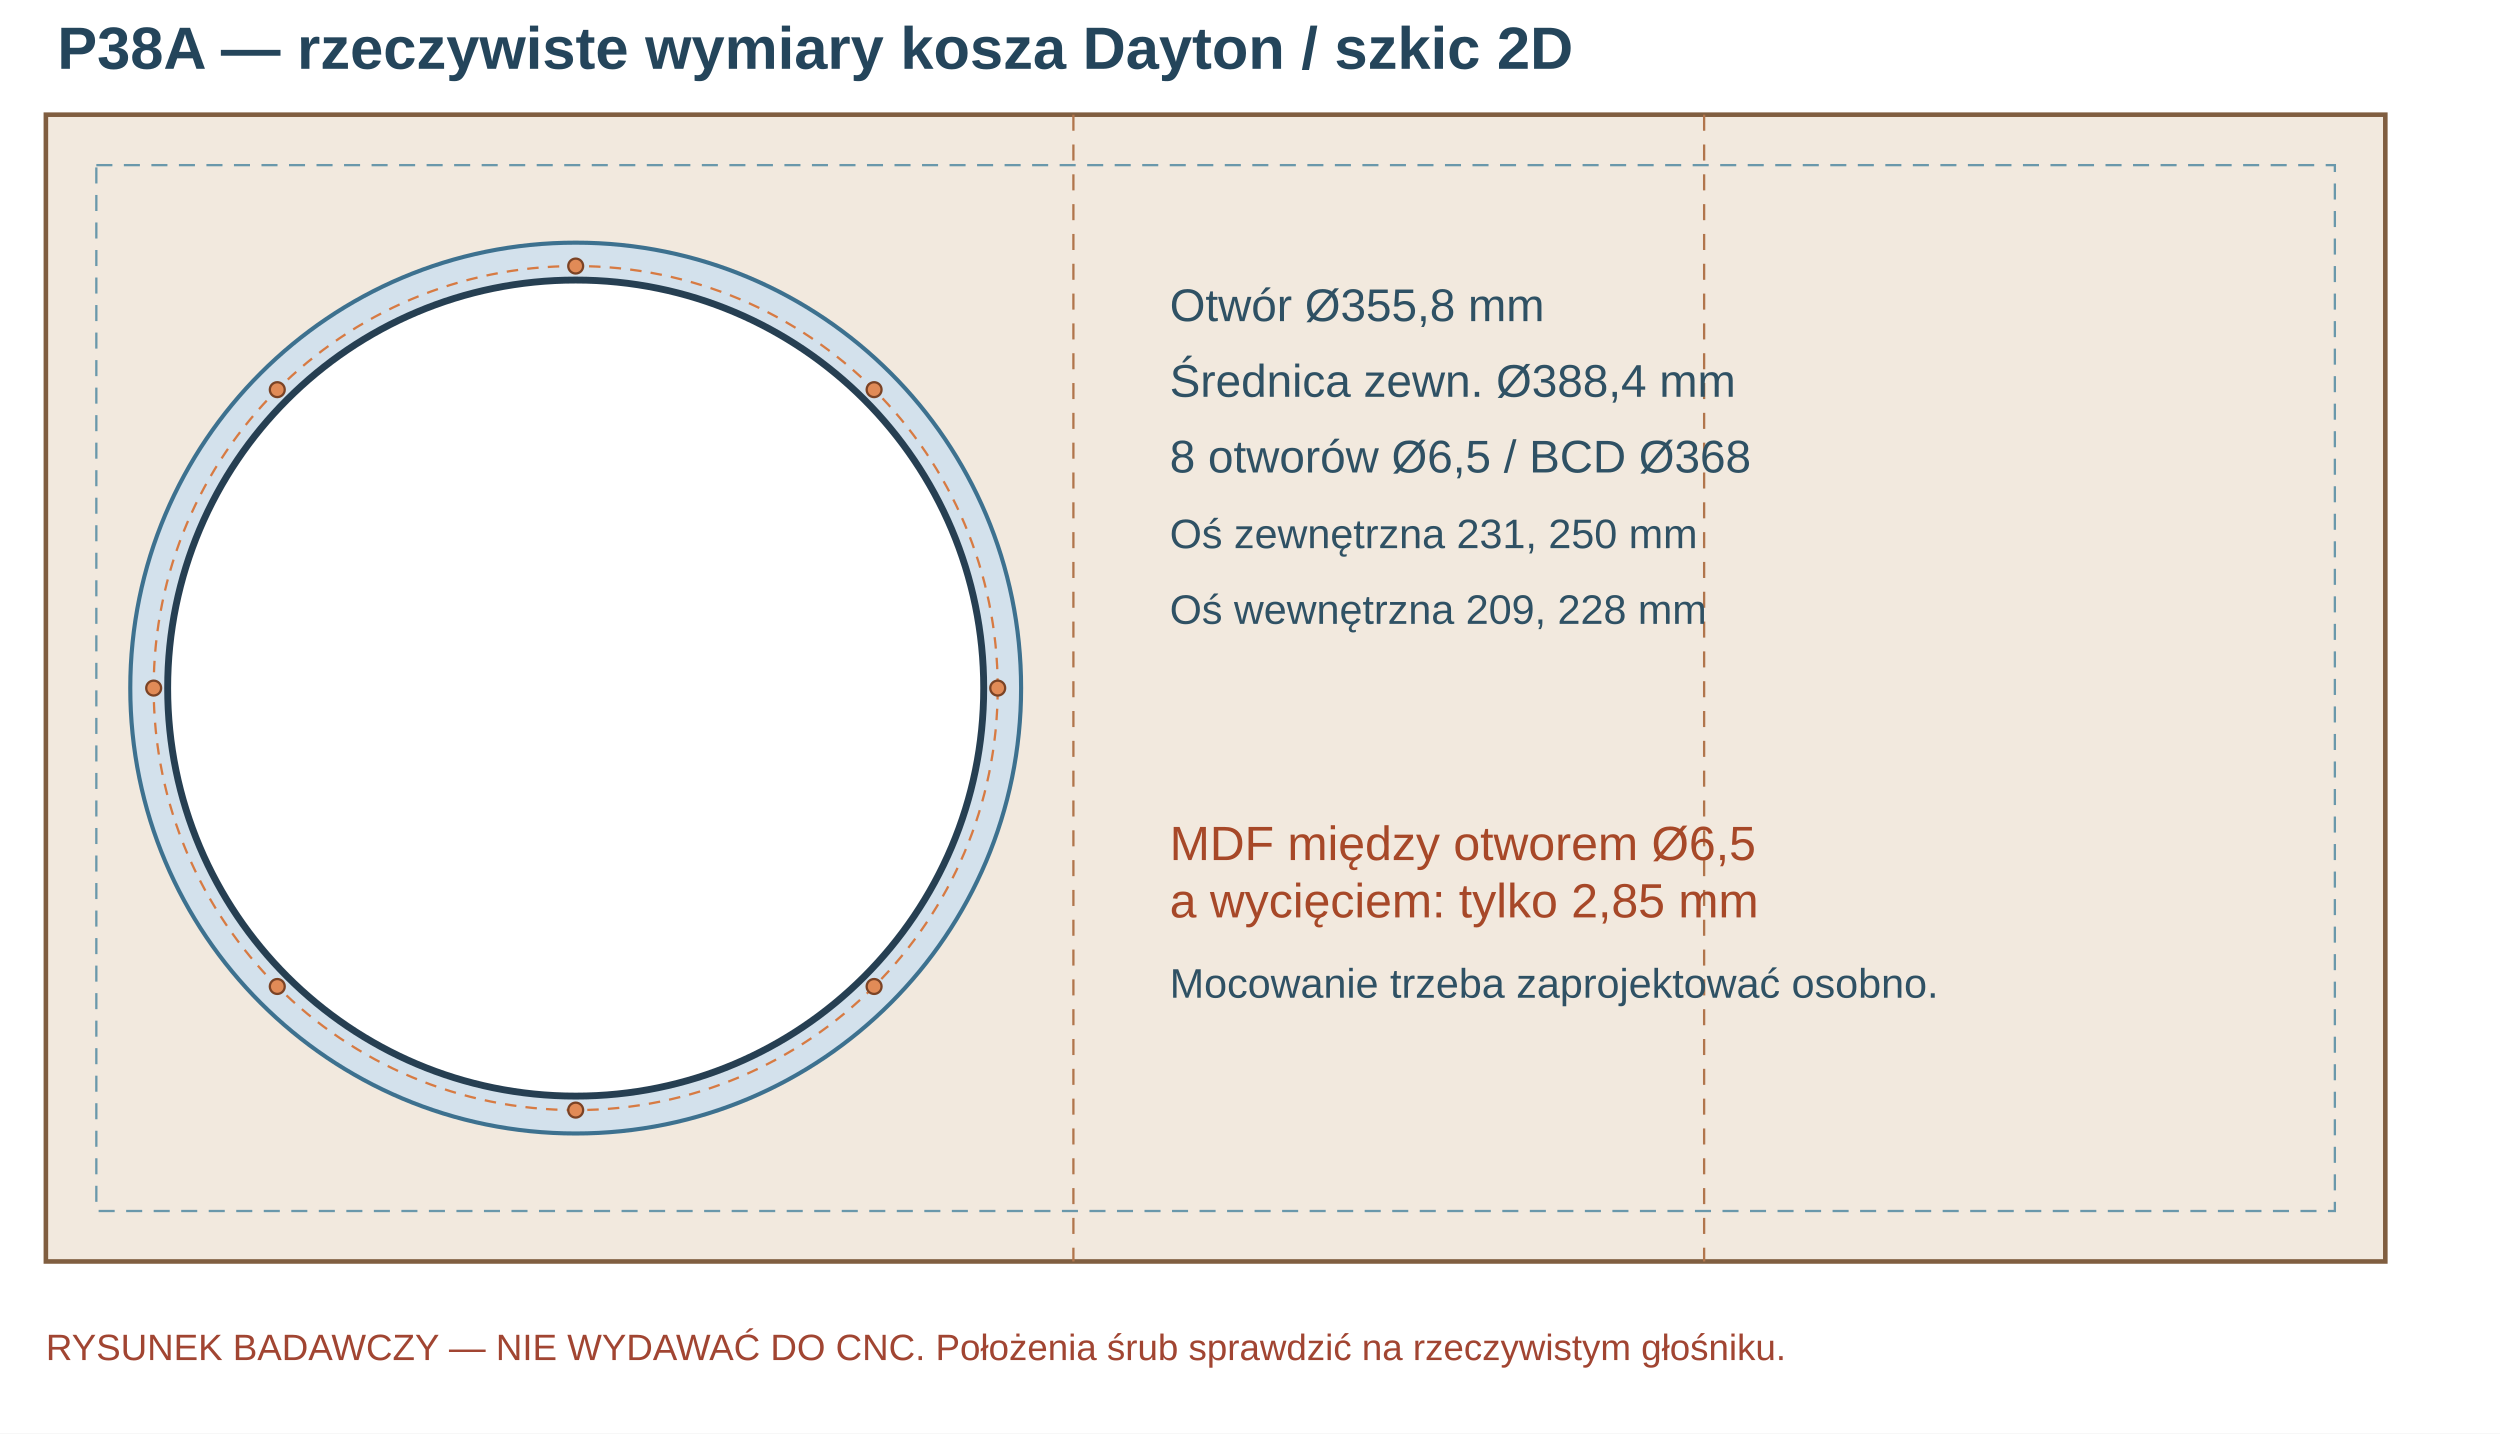
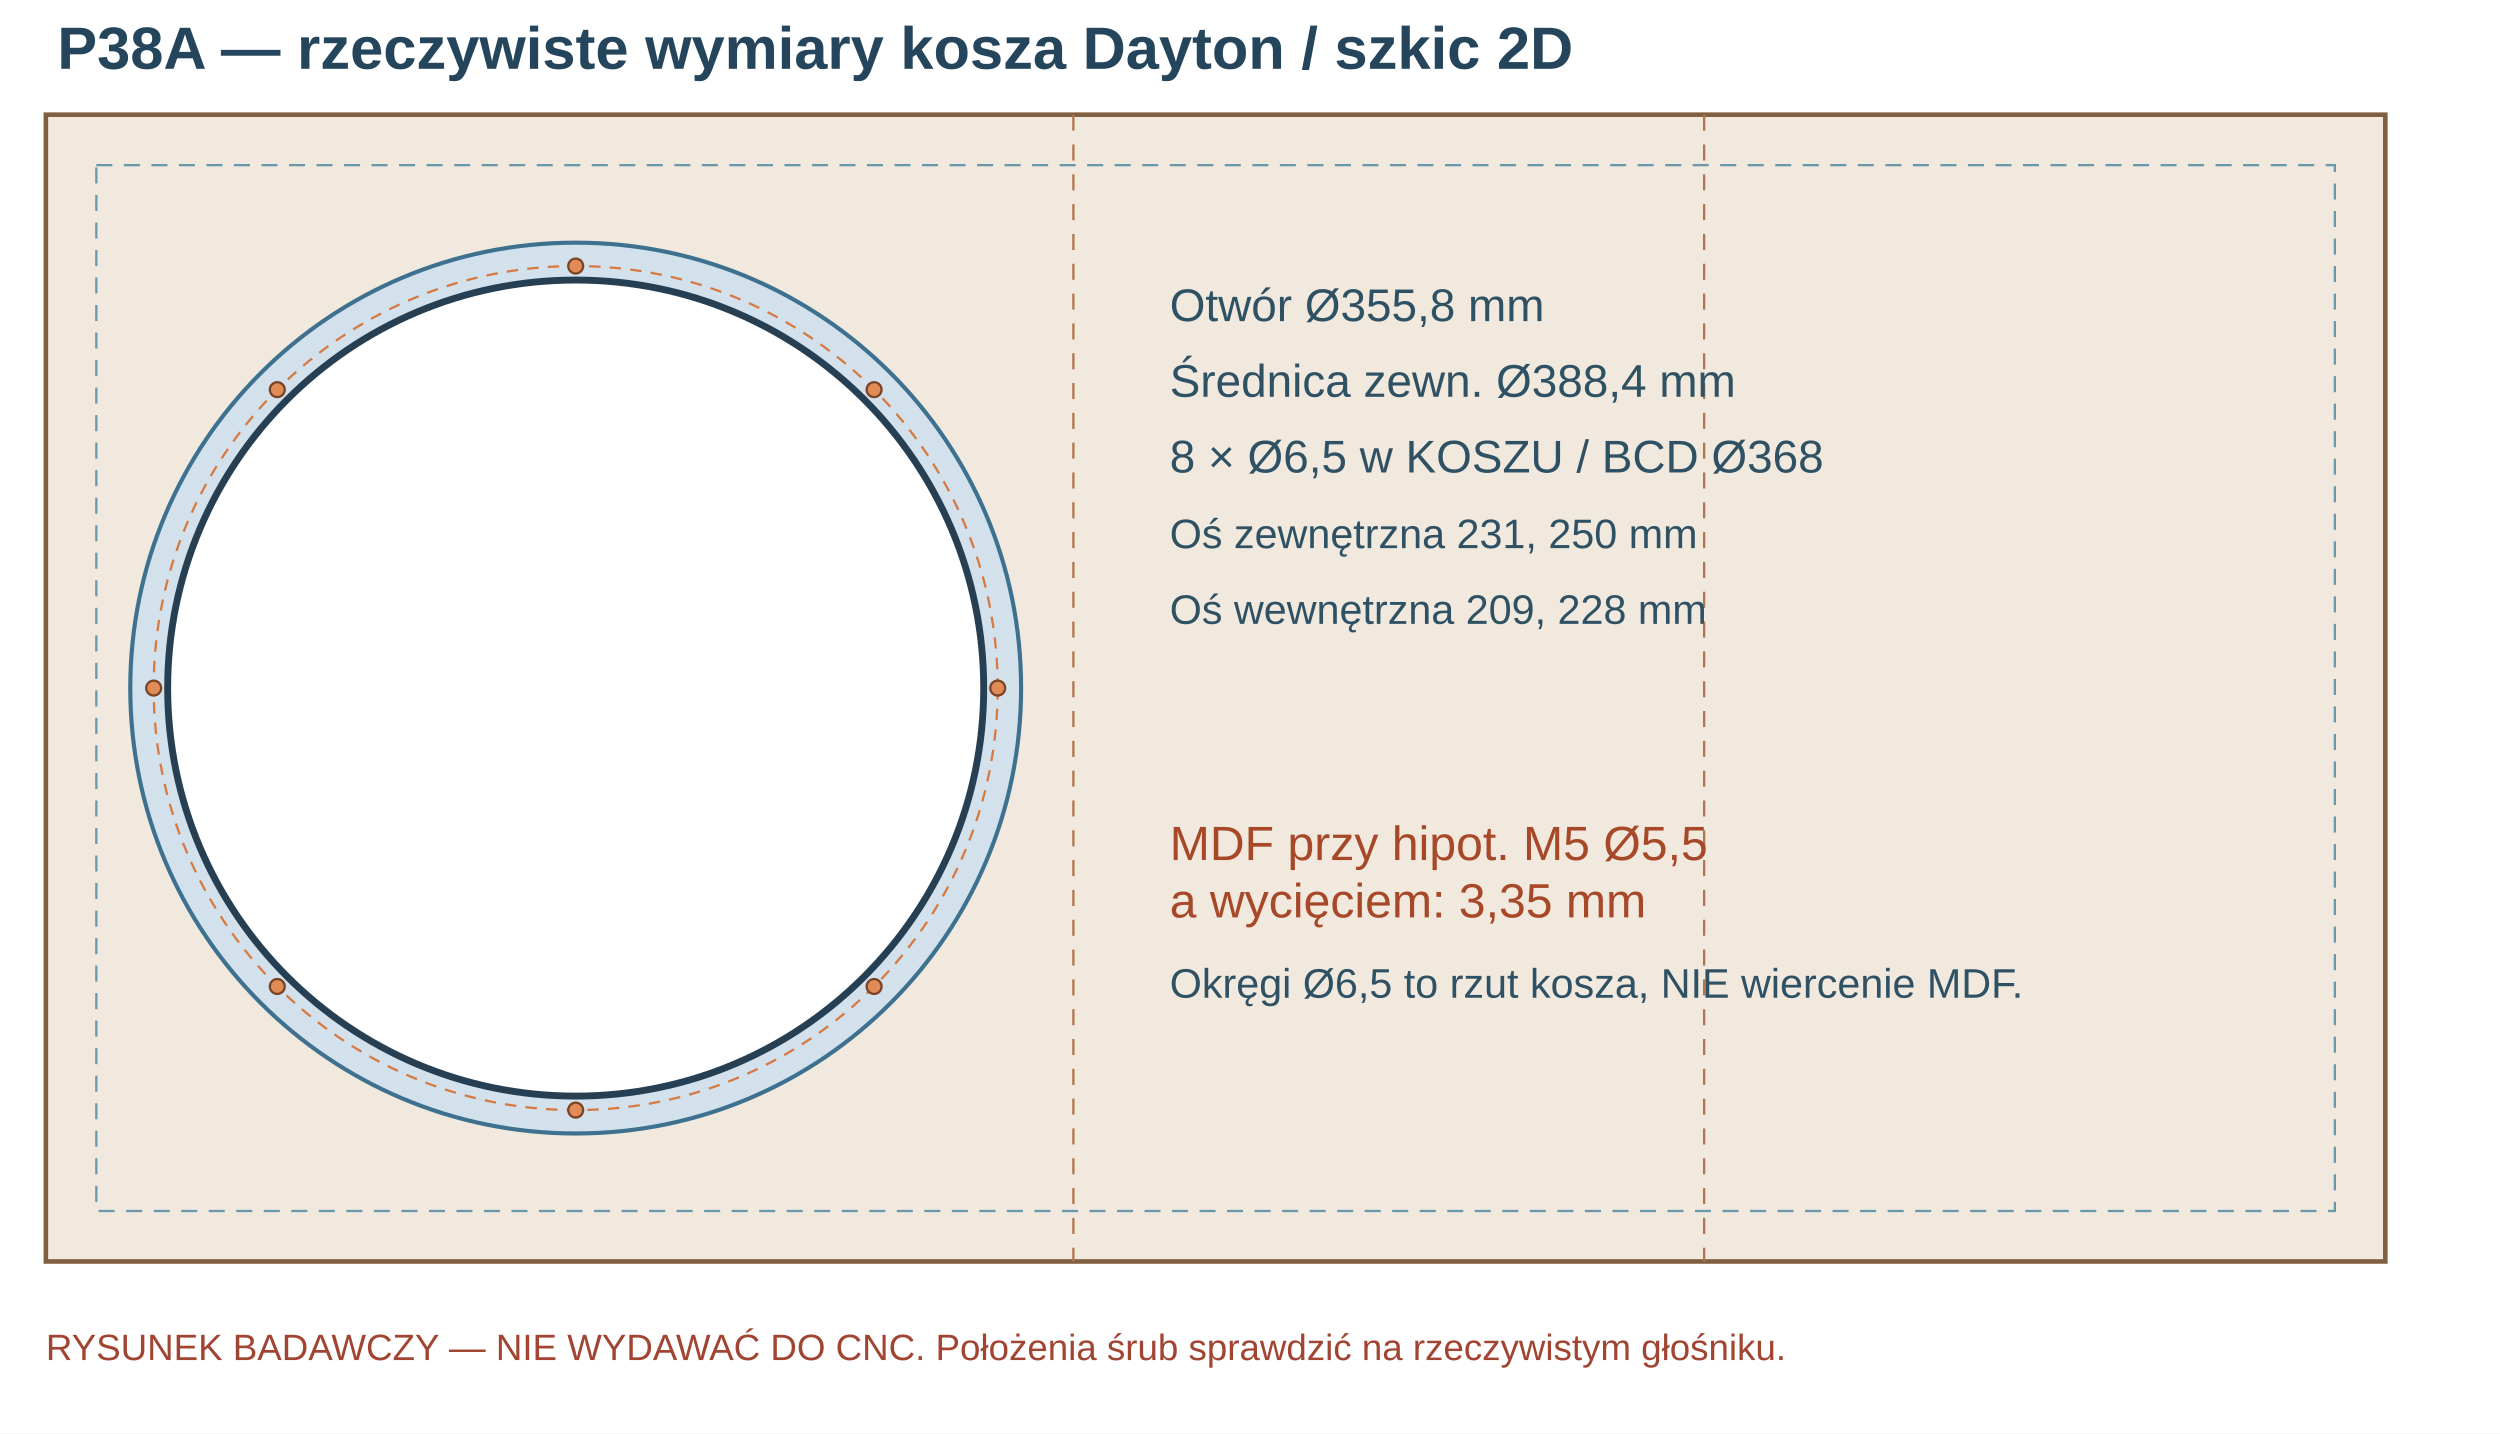
<svg xmlns="http://www.w3.org/2000/svg" width="1090" height="625" viewBox="-20 -50 1090 625">
  <rect x="-20" y="-50" width="1090" height="625" fill="white" />
  <text x="5" y="-20" font-family="Arial" font-size="26" font-weight="bold" fill="#24455b">P38A — rzeczywiste wymiary kosza Dayton / szkic 2D</text>
  <rect width="1020" height="500" fill="#f2e9de" stroke="#805e40" stroke-width="2" />
  <rect x="22" y="22" width="976" height="456" fill="none" stroke="#6a98ab" stroke-dasharray="7 5" />
  <circle cx="231" cy="250" r="194.2" fill="#d3e1ec" stroke="#3d718f" stroke-width="1.8" />
  <circle cx="231" cy="250" r="184" fill="none" stroke="#d77a42" stroke-dasharray="5 4" />
  <circle cx="231" cy="250" r="177.9" fill="#fff" stroke="#263f52" stroke-width="3" />
  <circle cx="415" cy="250" r="3.25" fill="#e18b57" stroke="#7b4325" stroke-width="1" />
  <circle cx="361.108" cy="119.892" r="3.25" fill="#e18b57" stroke="#7b4325" stroke-width="1" />
  <circle cx="231" cy="66" r="3.25" fill="#e18b57" stroke="#7b4325" stroke-width="1" />
  <circle cx="100.892" cy="119.892" r="3.25" fill="#e18b57" stroke="#7b4325" stroke-width="1" />
  <circle cx="47" cy="250" r="3.25" fill="#e18b57" stroke="#7b4325" stroke-width="1" />
  <circle cx="100.892" cy="380.108" r="3.25" fill="#e18b57" stroke="#7b4325" stroke-width="1" />
  <circle cx="231" cy="434" r="3.25" fill="#e18b57" stroke="#7b4325" stroke-width="1" />
  <circle cx="361.108" cy="380.108" r="3.25" fill="#e18b57" stroke="#7b4325" stroke-width="1" />
  <line x1="448" x2="448" y1="0" y2="500" stroke="#b1754c" stroke-dasharray="7 6" />
  <line x1="723" x2="723" y1="0" y2="500" stroke="#b1754c" stroke-dasharray="7 6" />
  <g font-family="Arial" fill="#2f5164">
    <text x="490" y="90" font-size="20">Otwór Ø355,8 mm</text>
    <text x="490" y="123" font-size="20">Średnica zewn. Ø388,4 mm</text>
-     <text x="490" y="156" font-size="20">8 otworów Ø6,5 / BCD Ø368</text>
+     <text x="490" y="156" font-size="20">8 × Ø6,5 w KOSZU / BCD Ø368</text>
    <text x="490" y="189" font-size="18">Oś zewnętrzna 231, 250 mm</text>
    <text x="490" y="222" font-size="18">Oś wewnętrzna 209, 228 mm</text>
-     <text x="490" y="325" font-size="21" fill="#a74828">MDF między otworem Ø6,5</text>
-     <text x="490" y="350" font-size="21" fill="#a74828">a wycięciem: tylko 2,85 mm</text>
-     <text x="490" y="385" font-size="18">Mocowanie trzeba zaprojektować osobno.</text>
+     <text x="490" y="325" font-size="21" fill="#a74828">MDF przy hipot. M5 Ø5,5</text>
+     <text x="490" y="350" font-size="21" fill="#a74828">a wycięciem: 3,35 mm</text>
+     <text x="490" y="385" font-size="18">Okręgi Ø6,5 to rzut kosza, NIE wiercenie MDF.</text>
  </g>
  <text x="0" y="543" font-family="Arial" font-size="16" fill="#a14532">RYSUNEK BADAWCZY — NIE WYDAWAĆ DO CNC. Położenia śrub sprawdzić na rzeczywistym głośniku.</text>
</svg>
